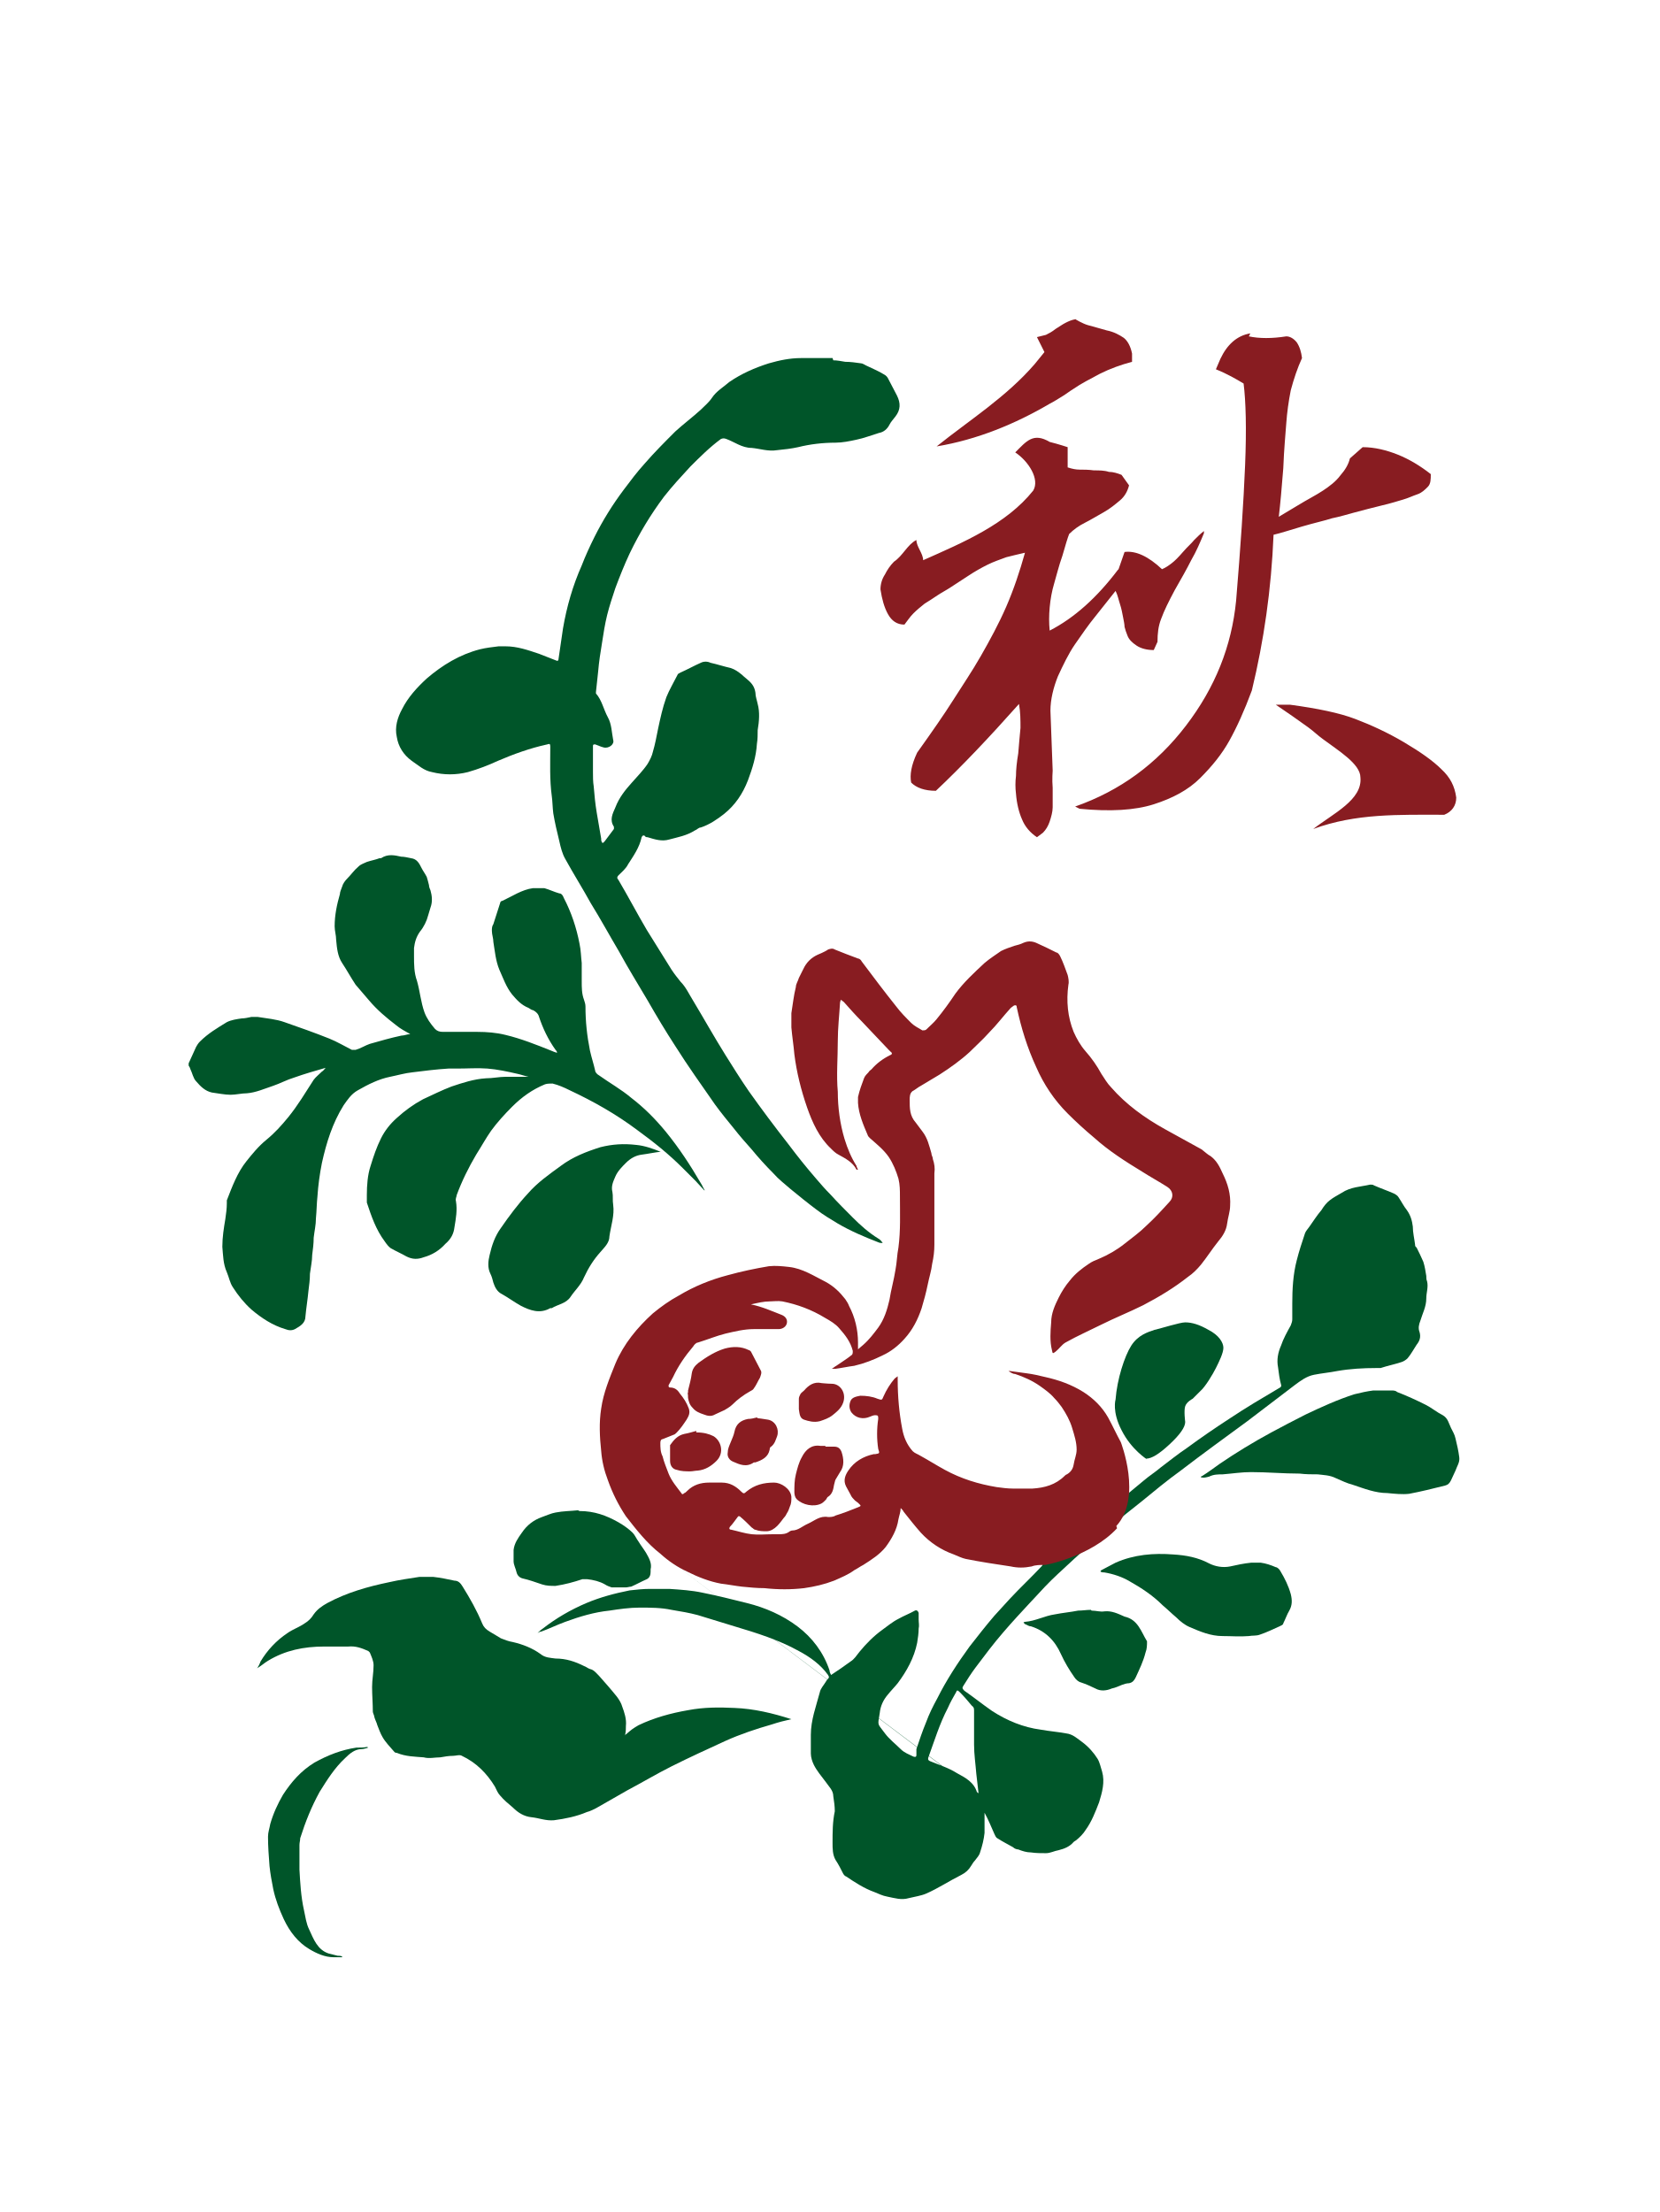
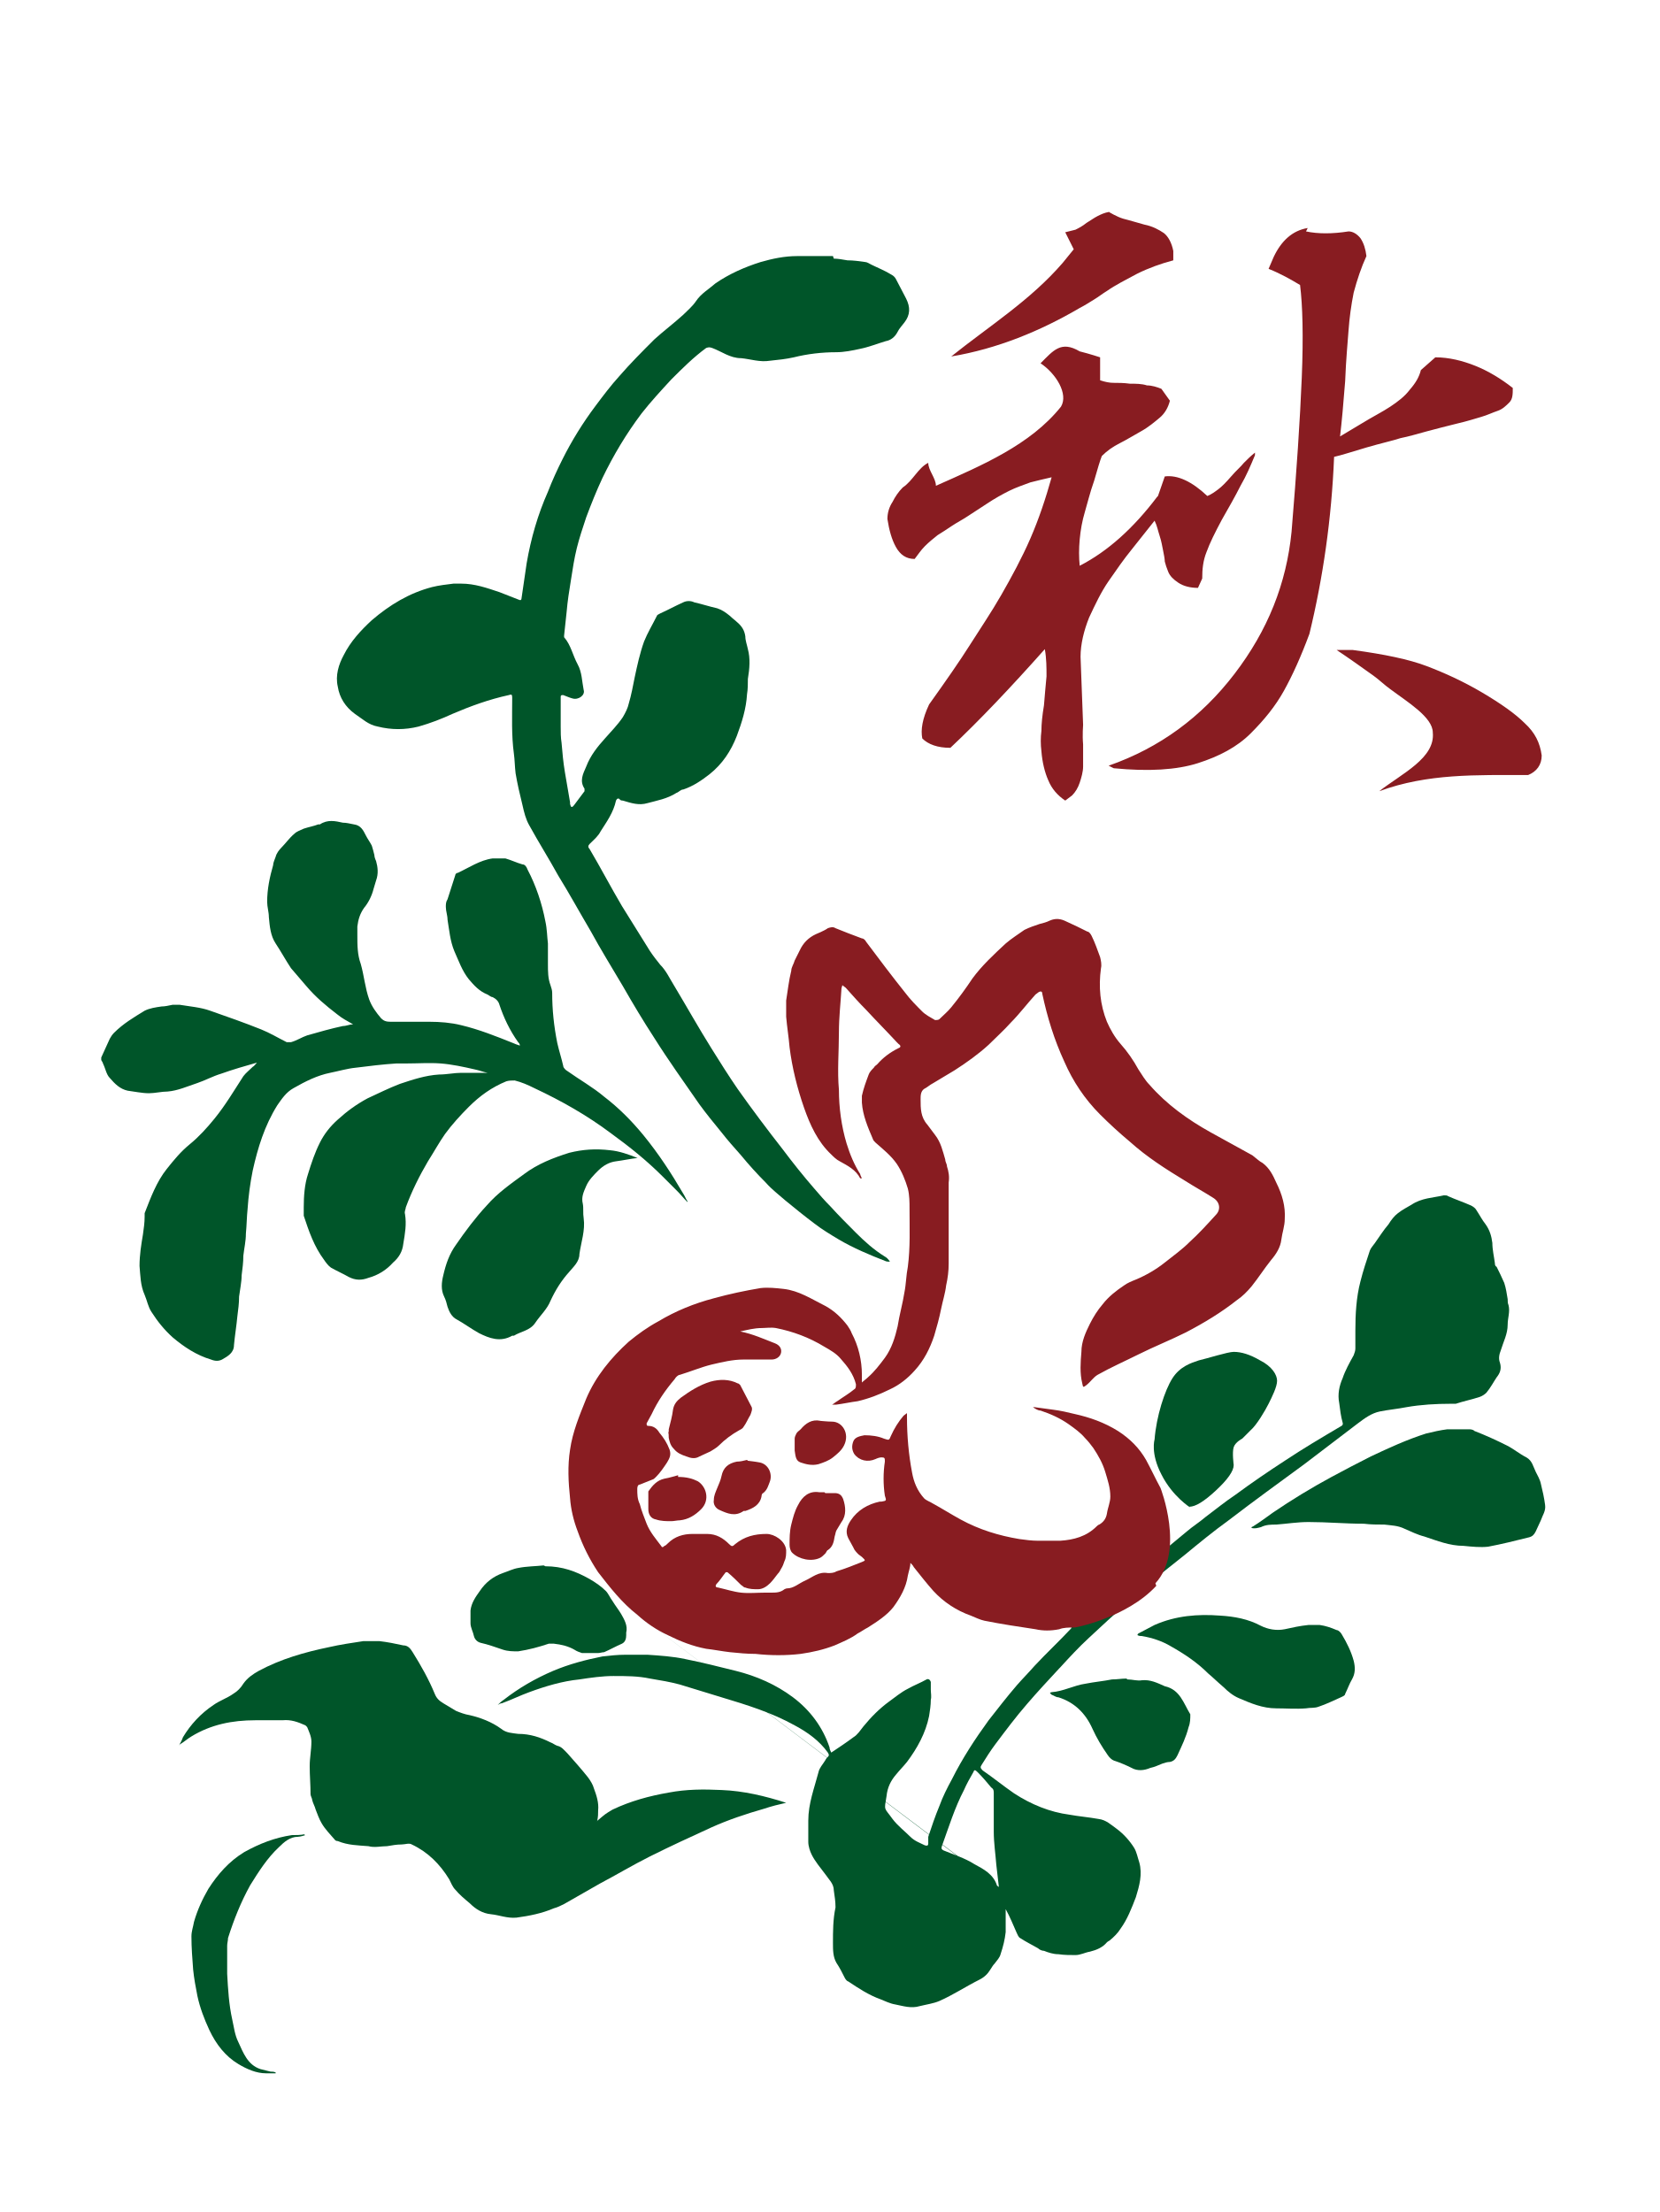
<svg xmlns="http://www.w3.org/2000/svg" width="900" height="1200" viewBox="0 0 900 1200">
-   <svg viewBox="0 0 19 26" preserveAspectRatio="xMidYMid meet" x="54.00" y="72.00" width="792.00" height="1056.00">
+   <svg viewBox="0 0 19 26" preserveAspectRatio="xMidYMid meet" width="900" height="1200">
    <defs>
      <style>
      .cls-1 {
        fill: #005529;
      }

      .cls-2 {
        fill: #881c21;
      }
    </style>
    </defs>
    <path class="cls-1" d="M9.55,3.04c.05,0,.1,.01,.16,.02,.07,0,.14,.01,.21,.02,.02,0,.05,.02,.07,.03,.08,.04,.16,.07,.24,.12,.02,.01,.04,.03,.05,.05,.04,.08,.08,.15,.12,.23,.05,.1,.05,.19-.02,.28-.03,.04-.06,.07-.08,.11-.03,.06-.08,.1-.14,.11-.1,.03-.2,.07-.3,.09-.09,.02-.19,.04-.28,.04-.17,0-.34,.02-.5,.06-.09,.02-.18,.03-.28,.04-.12,.02-.23-.02-.34-.03-.13,0-.23-.08-.34-.12-.03-.01-.04-.01-.07,0-.15,.11-.28,.24-.41,.37-.12,.13-.24,.26-.35,.4-.18,.24-.33,.49-.46,.76-.07,.15-.13,.3-.19,.46-.04,.12-.08,.24-.11,.36-.03,.12-.05,.25-.07,.38-.02,.12-.04,.25-.05,.37-.01,.09-.02,.19-.03,.28,0,0,0,.02,0,.02,.08,.09,.1,.21,.16,.32,.05,.09,.05,.2,.07,.3,.02,.06-.06,.12-.13,.1-.04-.01-.08-.03-.11-.04-.02,0-.03,0-.03,.02,0,.12,0,.23,0,.35,0,.06,0,.13,.01,.19,.01,.12,.02,.23,.04,.35,.02,.12,.04,.23,.06,.35,0,0,0,.01,0,.02,.01,.04,.02,.05,.05,.01,.04-.05,.08-.11,.12-.16,0,0,0-.02,0-.03-.06-.09-.02-.17,.02-.26,.05-.13,.13-.23,.22-.33,.07-.08,.15-.16,.21-.25,.03-.05,.06-.11,.07-.16,.03-.1,.05-.21,.07-.31,.03-.14,.06-.28,.11-.42,.04-.1,.1-.2,.15-.3,0-.01,.02-.02,.04-.03,.09-.04,.18-.09,.27-.13,.04-.02,.09-.02,.13,0,.09,.02,.18,.05,.27,.07,.06,.02,.1,.05,.15,.09,.03,.03,.06,.05,.08,.07,.06,.05,.09,.1,.1,.17,0,.05,.02,.1,.03,.15,.03,.11,.02,.23,0,.35,0,.06,0,.12-.01,.18-.01,.17-.06,.33-.12,.49-.07,.18-.17,.33-.32,.45-.09,.07-.19,.14-.31,.18-.03,0-.05,.03-.08,.04-.11,.07-.23,.09-.34,.12-.1,.03-.19,0-.29-.03-.01,0-.03,0-.04-.02-.02-.01-.03,0-.04,.02-.03,.14-.11,.25-.18,.36-.03,.06-.08,.1-.13,.15-.02,.02-.02,.04,0,.06,.13,.22,.25,.45,.38,.67,.11,.18,.22,.35,.33,.53,.04,.06,.08,.11,.12,.16,.07,.07,.11,.16,.16,.24,.15,.25,.29,.5,.44,.74,.1,.16,.2,.32,.31,.48,.17,.24,.35,.48,.53,.71,.12,.16,.24,.31,.37,.46,.06,.07,.12,.14,.19,.21,.1,.11,.2,.21,.3,.31,.1,.1,.21,.2,.34,.28,.02,.01,.04,.03,.06,.06-.02,0-.04,0-.06-.01-.18-.07-.37-.15-.54-.25-.1-.06-.2-.12-.29-.19-.12-.09-.23-.18-.34-.27-.08-.07-.16-.13-.23-.21-.1-.1-.2-.21-.29-.32-.08-.09-.16-.18-.23-.27-.09-.11-.18-.22-.26-.33-.18-.26-.36-.51-.53-.78-.13-.2-.25-.4-.37-.61-.13-.22-.26-.43-.38-.65-.13-.22-.25-.44-.38-.65-.11-.2-.23-.39-.34-.59-.04-.07-.06-.15-.08-.24-.03-.12-.06-.25-.08-.37-.01-.08-.01-.16-.02-.23-.03-.22-.02-.44-.02-.66,0-.04-.01-.04-.04-.03-.23,.05-.45,.13-.66,.22-.13,.06-.26,.11-.4,.15-.16,.04-.32,.04-.48,0-.11-.02-.18-.09-.27-.15-.11-.08-.18-.19-.2-.32-.03-.13,.01-.26,.07-.37,.08-.16,.2-.29,.33-.41,.21-.18,.44-.32,.71-.39,.08-.02,.17-.03,.25-.04,.03,0,.06,0,.09,0,.16,0,.3,.05,.45,.1,.08,.03,.15,.06,.23,.09,.02,.01,.03,0,.03-.02,.02-.14,.04-.27,.06-.41,.05-.29,.13-.57,.25-.84,.05-.13,.11-.26,.17-.38,.11-.22,.24-.43,.39-.63,.09-.12,.18-.24,.28-.35,.13-.15,.27-.29,.41-.43,.11-.1,.23-.19,.34-.29,.05-.05,.11-.1,.15-.16,.06-.09,.15-.14,.23-.21,.16-.11,.34-.19,.53-.25,.14-.04,.28-.07,.43-.07,.01,0,.03,0,.04,0h.38Z" />
    <path class="cls-1" d="M.94,12.43c.03-.07,.07-.15,.1-.22,.01-.02,.03-.05,.05-.07,.11-.11,.23-.18,.36-.26,.06-.03,.13-.04,.2-.05,.04,0,.08-.01,.13-.02,.03,0,.05,0,.08,0,.12,.02,.25,.03,.36,.07,.2,.07,.4,.14,.6,.22,.1,.04,.2,.1,.3,.15,.01,0,.03,0,.05,0,.07-.02,.13-.06,.19-.08,.14-.04,.28-.08,.42-.11,.04,0,.08-.02,.12-.02-.07-.04-.13-.07-.19-.12-.13-.1-.25-.2-.36-.33-.06-.07-.12-.14-.18-.21-.06-.09-.12-.2-.18-.29-.06-.09-.07-.2-.08-.31,0-.06-.02-.12-.02-.18,0-.15,.03-.29,.07-.43,0-.03,.02-.07,.03-.1,.01-.04,.04-.08,.07-.11,.05-.05,.09-.11,.15-.16,.03-.03,.07-.04,.11-.06,.06-.02,.12-.03,.17-.05,0,0,.02,0,.02,0,.09-.06,.18-.04,.27-.02,.04,0,.08,.01,.13,.02,.08,.01,.11,.07,.14,.13,.02,.04,.05,.08,.07,.12,.01,.03,.02,.07,.03,.11,0,.02,.01,.05,.02,.07,.02,.07,.03,.15,0,.23-.01,.03-.02,.07-.03,.1-.02,.08-.06,.16-.11,.22-.05,.07-.07,.14-.08,.22,0,.03,0,.06,0,.1,0,.12,0,.23,.04,.34,.04,.14,.05,.28,.1,.42,.03,.08,.08,.15,.14,.22,.03,.03,.06,.04,.11,.04,.15,0,.31,0,.46,0,.12,0,.25,.01,.37,.04,.21,.05,.41,.13,.61,.21,.02,.01,.05,.02,.08,.03,0-.02-.01-.03-.02-.04-.1-.14-.17-.29-.22-.44-.01-.04-.04-.07-.08-.09-.02,0-.04-.02-.06-.03-.1-.04-.16-.11-.22-.18-.08-.1-.12-.22-.17-.33-.05-.12-.06-.25-.08-.37,0-.05-.02-.1-.02-.15,0-.03,0-.06,.02-.09,.03-.09,.06-.19,.09-.28,0-.01,.01-.03,.03-.03,.13-.06,.26-.15,.41-.17,.05,0,.1,0,.15,0,.07,.02,.13,.05,.2,.07,.03,0,.05,.03,.06,.06,.1,.19,.17,.4,.21,.61,.02,.09,.02,.18,.03,.26,0,.03,0,.06,0,.1,0,.05,0,.1,0,.14,0,.09,0,.17,.03,.25,.01,.03,.02,.06,.02,.09,0,.2,.02,.39,.06,.59,.02,.09,.05,.18,.07,.27,0,.02,.03,.05,.05,.06,.14,.1,.3,.19,.43,.3,.17,.13,.32,.28,.46,.45,.18,.22,.33,.45,.47,.69,.02,.03,.03,.06,.05,.09,0,0,0,0,0,.01,0,0,0,0,0,0-.04-.04-.08-.09-.12-.13-.05-.05-.09-.09-.14-.14,0,0-.02-.02-.03-.03-.19-.19-.39-.35-.61-.51-.28-.21-.58-.38-.9-.53-.08-.04-.15-.07-.23-.09-.03,0-.07,0-.1,.01-.17,.07-.31,.17-.44,.3-.1,.1-.2,.21-.28,.32-.07,.1-.13,.21-.2,.32-.1,.17-.19,.35-.26,.54,0,.02-.02,.05-.01,.08,.02,.12,0,.23-.02,.35-.01,.09-.05,.16-.12,.22-.08,.09-.18,.15-.29,.18-.08,.03-.15,.03-.23-.01-.07-.04-.14-.07-.21-.11-.03-.02-.06-.06-.08-.09-.12-.16-.18-.34-.24-.52,0-.02,0-.05,0-.08,0,0,0-.01,0-.02,0-.13,.01-.27,.05-.39,.04-.13,.08-.25,.14-.37,.05-.1,.12-.19,.21-.27,.11-.1,.22-.18,.35-.25,.13-.06,.25-.12,.38-.17,.15-.05,.3-.1,.46-.11,.09,0,.18-.02,.26-.02,.1,0,.21,0,.31,0-.05-.01-.1-.03-.15-.04-.13-.03-.27-.06-.4-.07-.13-.01-.27,0-.4,0-.04,0-.08,0-.12,0-.16,.01-.32,.03-.48,.05-.1,.01-.2,.04-.3,.06-.15,.03-.29,.1-.43,.18-.09,.05-.14,.13-.19,.2-.15,.24-.23,.5-.29,.77-.03,.15-.05,.3-.06,.45-.01,.09-.01,.19-.02,.29,0,.09-.02,.17-.03,.26,0,.08-.01,.15-.02,.23,0,.08-.02,.17-.03,.25,0,.08-.01,.15-.02,.23-.01,.11-.03,.23-.04,.34,0,.09-.07,.13-.14,.17-.04,.02-.08,.02-.13,0-.17-.05-.32-.15-.45-.26-.1-.09-.18-.19-.25-.3-.04-.06-.05-.13-.08-.2-.05-.11-.05-.23-.06-.34,0-.13,.02-.25,.04-.37,.01-.07,.02-.14,.02-.21,0-.02,0-.03,0-.04,.07-.18,.14-.37,.26-.52,.08-.1,.16-.2,.27-.29,.11-.09,.2-.19,.29-.3,.13-.16,.23-.33,.34-.5,.03-.04,.07-.07,.11-.11,.02-.01,.03-.03,.05-.05-.14,.04-.28,.08-.42,.13-.1,.03-.19,.08-.28,.11-.12,.04-.23,.09-.35,.1-.07,0-.15,.02-.22,.02-.08,0-.17-.02-.25-.03-.09-.02-.15-.08-.21-.15-.04-.04-.05-.11-.08-.17,0-.01-.01-.02-.02-.04v-.03Z" />
    <path class="cls-1" d="M13.7,18c.07-.06,.15-.11,.22-.17,.12-.09,.23-.18,.35-.26,.19-.14,.38-.27,.58-.4,.21-.14,.43-.27,.65-.4,.02-.01,.04-.02,.03-.05-.02-.07-.03-.15-.04-.23-.02-.1,0-.2,.04-.29,.03-.09,.08-.18,.13-.27,.01-.03,.02-.05,.02-.08,0-.07,0-.14,0-.21,0-.19,.01-.39,.06-.58,.03-.12,.07-.24,.11-.36,.01-.03,.04-.06,.06-.09,.05-.07,.1-.15,.16-.22,.03-.05,.07-.1,.11-.13,.05-.04,.11-.07,.16-.1,.12-.08,.25-.08,.38-.11,.02,0,.04,0,.05,.01,.09,.04,.18,.07,.27,.11,.02,.01,.05,.03,.06,.05,.04,.06,.07,.12,.11,.17,.05,.07,.07,.14,.08,.22,0,.08,.02,.16,.03,.24,0,.01,0,.03,.02,.04,.03,.06,.06,.12,.09,.19,.02,.06,.03,.13,.04,.19,0,.02,0,.05,.01,.07,.02,.08-.01,.15-.01,.23,0,.11-.05,.2-.08,.3-.02,.05-.03,.1-.01,.15,.02,.07,0,.12-.04,.17-.04,.06-.07,.12-.12,.18-.02,.02-.05,.04-.08,.05-.09,.03-.19,.05-.28,.08-.02,0-.04,0-.06,0-.17,0-.35,.01-.52,.04-.1,.02-.21,.03-.31,.05-.1,.02-.18,.08-.26,.14-.21,.16-.42,.32-.63,.48-.3,.22-.59,.43-.89,.66-.18,.13-.35,.27-.52,.41-.14,.11-.29,.23-.43,.35-.09,.07-.17,.15-.25,.22-.15,.13-.29,.26-.44,.4-.12,.11-.23,.23-.34,.35,0,0,0,0-.01,.01-.13,.14-.26,.28-.38,.42-.13,.15-.25,.31-.37,.47-.06,.08-.11,.16-.16,.24-.02,.03-.02,.04,.01,.07,.13,.09,.24,.18,.37,.27,.2,.13,.42,.22,.65,.25,.11,.02,.23,.03,.34,.05,.09,.01,.15,.07,.22,.12,.08,.06,.15,.14,.2,.22,.03,.05,.04,.11,.06,.17,.04,.14,0,.28-.04,.41-.05,.13-.1,.26-.18,.37-.03,.05-.08,.1-.13,.14,0,0-.02,.01-.03,.02-.05,.06-.12,.09-.2,.11-.06,.01-.11,.04-.17,.04-.07,0-.13,0-.2-.01-.06,0-.12-.02-.17-.04-.02,0-.05-.01-.07-.03-.07-.04-.15-.08-.21-.12-.02-.01-.03-.04-.04-.06-.04-.09-.08-.19-.13-.28,0,.02,0,.05,0,.07,0,.07,0,.14,0,.2-.01,.09-.03,.17-.06,.26-.01,.04-.04,.07-.07,.11-.02,.02-.03,.04-.05,.07-.03,.05-.07,.09-.13,.12-.16,.08-.31,.18-.47,.25-.07,.03-.15,.04-.23,.06-.1,.03-.19,0-.29-.02-.06-.01-.12-.04-.17-.06-.14-.05-.26-.13-.38-.21-.01,0-.03-.02-.04-.04-.03-.06-.06-.12-.1-.18-.04-.07-.04-.15-.04-.23,0-.14,0-.28,.03-.42,0-.07-.01-.13-.02-.2,0-.08-.06-.13-.1-.19-.06-.08-.12-.15-.16-.23-.02-.04-.04-.1-.04-.15,0-.08,0-.17,0-.25,0-.2,.07-.38,.12-.57,.01-.05,.05-.09,.08-.14,.01-.02,.02-.03,.03-.04,.02-.02,.01-.03,0-.05-.1-.14-.24-.24-.39-.32-.27-.15-.56-.24-.86-.33-.16-.05-.33-.1-.49-.15-.11-.03-.23-.05-.35-.07-.14-.03-.28-.03-.43-.03-.13,0-.27,.02-.4,.04-.2,.02-.4,.08-.59,.15-.11,.04-.21,.09-.32,.13-.02,0-.03,.01-.05,.02,0,0,0,0,0,0,.02-.02,.04-.04,.07-.06,.18-.14,.37-.25,.58-.34,.19-.08,.38-.13,.58-.17,.09-.01,.18-.02,.27-.02,.09,0,.17,0,.26,0,.15,.01,.3,.02,.44,.05,.2,.04,.4,.09,.6,.14,.24,.06,.47,.16,.67,.31,.2,.15,.35,.35,.43,.59,0,.02,.01,.04,.02,.06,.09-.06,.18-.12,.26-.18,.05-.03,.08-.08,.12-.13,.09-.11,.19-.21,.3-.29,.07-.05,.14-.11,.22-.15,.07-.04,.15-.07,.22-.11,.02-.01,.04,0,.05,.03,0,.03,0,.06,0,.09,0,.04,.01,.08,0,.12,0,.06-.01,.13-.02,.19-.04,.2-.14,.38-.26,.54-.04,.05-.09,.1-.13,.15-.06,.07-.1,.15-.11,.25-.03,.18-.03,.13,.07,.27,.06,.08,.14,.14,.21,.21,.05,.05,.11,.07,.17,.1,.03,.01,.04,0,.04-.02,0-.03,0-.05,0-.08,.04-.12,.08-.24,.13-.36,.04-.11,.09-.21,.15-.32,.12-.24,.27-.47,.43-.69,.11-.14,.21-.27,.33-.41,.07-.08,.14-.15,.21-.23,.14-.15,.29-.29,.43-.44,0,0,0-.01,.02-.03m-5.13-.14,4.26,3.21c-.01-.09-.02-.17-.03-.26-.01-.13-.03-.26-.03-.39,0-.15,0-.3,0-.45,0-.03,0-.05-.03-.07-.05-.06-.1-.12-.16-.18-.03-.03-.04-.03-.05,0-.04,.07-.08,.14-.11,.21-.11,.21-.18,.44-.26,.66-.01,.03,0,.04,.02,.05,.12,.05,.25,.09,.36,.16,.11,.06,.23,.12,.27,.26Z" />
    <path class="cls-1" d="M6.76,21.41c.05-.04,.09-.08,.14-.11,.02-.01,.03-.02,.05-.03,.21-.1,.43-.16,.66-.2,.21-.04,.41-.04,.62-.03,.26,.01,.51,.07,.76,.15,0,0,0,0,0,0-.09,.02-.17,.04-.26,.07-.21,.06-.42,.13-.62,.22-.24,.11-.48,.22-.72,.34-.2,.1-.4,.22-.59,.32-.14,.08-.28,.16-.42,.24-.04,.02-.08,.04-.12,.05-.14,.06-.29,.09-.44,.11-.11,.01-.2-.03-.3-.04-.1-.01-.18-.06-.25-.13-.06-.05-.12-.1-.17-.16-.03-.03-.05-.08-.07-.12-.11-.18-.25-.32-.44-.41-.03-.02-.08,0-.12,0-.06,0-.11,.01-.17,.02-.07,0-.15,.02-.22,0-.12-.01-.24-.01-.36-.06,0,0-.02,0-.03-.01-.06-.07-.12-.13-.16-.2-.03-.05-.05-.11-.07-.16-.01-.04-.03-.07-.04-.11,0-.02-.02-.05-.02-.07,0-.11-.01-.22-.01-.33,0-.1,.02-.19,.02-.29,0-.06-.03-.12-.05-.17,0,0-.01-.01-.02-.02-.09-.04-.17-.07-.27-.06-.11,0-.22,0-.32,0-.27,0-.52,.05-.75,.19-.05,.03-.08,.06-.13,.09,0,0-.02,.01-.02,.02,0,0,0,0,0,0,.02-.03,.04-.07,.05-.1,.09-.15,.21-.28,.36-.38,.07-.05,.16-.08,.23-.13,.05-.03,.09-.07,.12-.12,.05-.07,.11-.11,.18-.15,.26-.14,.54-.22,.83-.28,.13-.03,.27-.05,.4-.07,.06,0,.13,0,.19,0,.09,.01,.19,.03,.28,.05,.05,0,.08,.03,.11,.08,.1,.16,.19,.32,.26,.49,.02,.05,.05,.08,.1,.11,.05,.03,.1,.06,.15,.09,.05,.02,.1,.04,.16,.05,.13,.03,.26,.08,.37,.16,.06,.05,.13,.05,.2,.06,.14,0,.26,.04,.38,.1,.03,.01,.05,.03,.08,.04,.05,.01,.08,.05,.12,.09,.08,.09,.16,.18,.24,.28,.03,.04,.06,.09,.07,.13,.03,.08,.06,.17,.05,.26,0,.04,0,.07-.01,.12Z" />
    <path class="cls-1" d="M14.48,17.94c.08-.05,.16-.11,.23-.16,.22-.15,.45-.29,.69-.42,.15-.08,.3-.16,.46-.24,.21-.1,.43-.2,.65-.27,.08-.02,.17-.04,.25-.05,.08,0,.17,0,.25,0,.02,0,.05,0,.07,.02,.13,.05,.26,.11,.38,.17,.08,.04,.15,.1,.23,.14,.07,.04,.08,.11,.11,.17,.02,.04,.05,.09,.06,.14,.02,.08,.04,.17,.05,.25,.01,.07-.03,.12-.05,.18-.02,.04-.04,.09-.06,.13-.02,.04-.04,.06-.08,.07-.16,.04-.32,.08-.48,.11-.09,.01-.19,0-.29-.01-.16,0-.31-.06-.46-.11-.08-.02-.16-.06-.23-.09-.08-.04-.16-.04-.24-.05-.08,0-.16,0-.24-.01-.22,0-.43-.02-.65-.02-.13,0-.25,.02-.38,.03-.06,0-.12,0-.18,.03-.04,.01-.07,.02-.11,.01,0,0,0,0,0-.01Z" />
    <path class="cls-1" d="M7.25,13.61c-.09,.01-.18,.03-.26,.04-.08,.01-.15,.05-.21,.11-.05,.05-.11,.11-.14,.18-.03,.07-.06,.13-.04,.21,.01,.05,0,.11,.01,.17,.02,.14-.03,.28-.05,.42,0,.09-.07,.15-.12,.21-.09,.1-.16,.21-.22,.34-.04,.1-.12,.17-.18,.26-.06,.09-.17,.1-.25,.15,0,0-.01,0-.02,0-.14,.08-.27,.03-.39-.03-.09-.05-.17-.11-.26-.16-.06-.03-.09-.09-.11-.15-.01-.04-.02-.08-.04-.12-.04-.08-.03-.17-.01-.25,.03-.13,.07-.25,.15-.36,.11-.16,.23-.32,.36-.46,.13-.15,.29-.26,.44-.37,.16-.12,.34-.19,.53-.25,.16-.04,.31-.05,.48-.03,.11,.01,.22,.05,.32,.09Z" />
    <path class="cls-1" d="M13.13,19.2c.06-.03,.13-.07,.19-.1,.25-.11,.51-.13,.77-.11,.17,.01,.33,.04,.48,.12,.08,.04,.18,.06,.28,.04,.09-.02,.18-.04,.28-.05,.04,0,.09,0,.13,0,.07,.01,.13,.03,.2,.06,.02,0,.05,.03,.06,.05,.06,.1,.11,.2,.14,.31,.02,.08,.02,.15-.02,.22-.03,.05-.05,.11-.08,.17,0,.02-.03,.03-.05,.04-.09,.04-.17,.08-.26,.11-.05,.02-.1,.01-.15,.02-.12,.01-.23,0-.35,0-.16,0-.3-.06-.44-.12-.07-.03-.13-.08-.18-.13-.06-.05-.12-.11-.18-.16-.13-.13-.28-.23-.44-.32-.1-.06-.22-.1-.34-.12-.02,0-.03,0-.05-.01,0,0,0,0,0-.01Z" />
    <path class="cls-1" d="M6.16,18.41c.2,0,.36,.06,.52,.15,.07,.04,.14,.09,.19,.14,.03,.03,.05,.08,.08,.12,.03,.05,.07,.1,.1,.15,.04,.07,.08,.14,.06,.22,0,.01,0,.02,0,.03,0,.04-.01,.08-.05,.1-.07,.03-.14,.07-.21,.1-.02,0-.05,.01-.07,.01-.05,0-.1,0-.14,0-.02,0-.03,0-.05,0-.03-.01-.06-.02-.09-.04-.07-.04-.15-.06-.24-.07-.02,0-.04,0-.06,0-.12,.04-.23,.07-.36,.09-.06,0-.12,0-.18-.02-.09-.03-.17-.06-.26-.08-.04-.01-.07-.04-.08-.08-.01-.05-.04-.1-.04-.15,0-.05,0-.1,0-.15,.01-.09,.06-.16,.11-.23q.1-.15,.27-.21c.06-.02,.12-.05,.18-.06,.1-.02,.21-.02,.3-.03Z" />
    <path class="cls-1" d="M13,19.74c.06,0,.12,.02,.17,.01,.1-.01,.18,.03,.27,.07,0,0,0,0,0,0,.18,.04,.22,.2,.3,.33,0,.05,0,.1-.02,.15-.03,.12-.08,.22-.13,.33-.02,.04-.04,.07-.09,.08-.03,0-.06,.01-.09,.02-.05,.02-.09,.04-.14,.05-.07,.03-.15,.04-.22,0-.06-.03-.13-.06-.19-.08-.04-.01-.07-.04-.09-.07-.07-.1-.13-.2-.18-.31-.08-.18-.21-.31-.4-.37-.03,0-.05-.02-.08-.03,0,0-.01-.01-.02-.02,0,0,.01-.01,.02-.01,.14-.01,.26-.08,.4-.1,.1-.02,.21-.03,.31-.05,.06,0,.11-.01,.17-.01Z" />
    <path class="cls-1" d="M3.34,21.57s-.06,.02-.09,.02c-.09,0-.16,.06-.22,.12-.14,.13-.24,.29-.34,.45-.11,.2-.19,.4-.26,.62,0,.03-.01,.06-.01,.09,0,.11,0,.22,0,.33,.01,.18,.02,.36,.06,.54,.02,.09,.03,.18,.07,.26,.06,.13,.11,.27,.26,.32,.04,.01,.08,.02,.12,.03,.02,0,.04,0,.06,.01,0,0,0,0,0,.01-.02,0-.05,0-.07,0-.01,0-.02,0-.04,0-.12,0-.23-.05-.33-.11-.15-.09-.26-.23-.34-.4-.06-.13-.11-.26-.14-.4-.02-.1-.04-.21-.05-.31-.01-.13-.02-.26-.02-.39,0-.06,.02-.11,.03-.17,.04-.14,.1-.27,.17-.39,.11-.17,.24-.32,.42-.43,.18-.1,.36-.17,.56-.2,.05,0,.1,0,.15-.01,0,0,0,0,0,.01Z" />
    <path class="cls-2" d="M7.61,16.84s0-.03,0-.04c.02-.08,.04-.15,.05-.23,.01-.06,.04-.1,.09-.14,.11-.08,.22-.15,.35-.19,.11-.03,.22-.03,.32,.02,.01,0,.02,.01,.03,.02,.04,.08,.09,.17,.13,.25,.02,.03,0,.07-.01,.1-.03,.05-.05,.1-.08,.14-.01,.02-.03,.03-.05,.04-.09,.05-.17,.11-.24,.18-.03,.03-.07,.05-.1,.07-.04,.02-.09,.04-.13,.06-.05,.03-.1,.02-.15,0-.06-.02-.11-.04-.15-.09-.04-.04-.05-.08-.06-.13,0-.03,0-.05-.01-.08Z" />
    <path class="cls-2" d="M9.45,17.55s.07,0,.11,0c.05,0,.08,.02,.1,.07,.03,.09,.04,.19-.02,.27-.02,.03-.04,.07-.06,.1-.01,.02-.01,.04-.02,.07-.01,.06-.02,.12-.08,.16-.01,0-.02,.03-.03,.04-.02,.02-.04,.04-.06,.05-.1,.05-.25,.02-.33-.06-.02-.02-.03-.06-.03-.09,0-.08,0-.16,.02-.24,.02-.08,.04-.16,.08-.23,.05-.1,.13-.17,.25-.15,.02,0,.04,0,.06,0Z" />
    <path class="cls-2" d="M8.54,17.17s.09,.01,.14,.02c.1,.02,.15,.13,.12,.22-.02,.05-.03,.1-.08,.14-.01,0-.02,.02-.02,.04-.02,.1-.1,.14-.19,.17,0,0-.01,0-.02,0-.1,.07-.19,.03-.28-.01-.05-.02-.08-.07-.07-.12,0-.05,.02-.09,.04-.14,.02-.05,.04-.09,.05-.14,.02-.1,.08-.15,.18-.17,.04,0,.08-.01,.12-.02Z" />
    <path class="cls-2" d="M7.72,17.36c.1,0,.17,.02,.23,.05,.1,.06,.15,.22,.04,.33-.07,.07-.15,.12-.25,.13-.03,0-.07,.01-.1,.01-.06,0-.12,0-.18-.02-.06-.01-.09-.06-.09-.12,0-.06,0-.12,0-.18,0,0,0-.02,0-.03,.05-.07,.1-.13,.19-.15,.06-.01,.12-.03,.16-.04Z" />
    <path class="cls-2" d="M9.38,16.7s.1,.01,.15,.01c.12,0,.21,.14,.14,.28-.03,.06-.08,.1-.13,.14-.05,.04-.11,.06-.17,.08-.08,.02-.15,0-.21-.02-.06-.02-.06-.08-.07-.14,0-.05,0-.09,0-.14,0-.02,.01-.04,.02-.06,.01-.02,.03-.03,.05-.05,.06-.07,.13-.12,.23-.1Z" />
    <path class="cls-2" d="M13.34,18.64c-.35,.38-.98,.5-.97,.49-.06,0-.12,0-.17,.02-.1,.02-.19,.02-.28,0-.2-.03-.4-.06-.6-.1-.05-.01-.11-.04-.16-.06-.17-.06-.32-.16-.44-.29-.08-.09-.15-.18-.23-.28-.01-.02-.02-.03-.04-.05,0,.05-.02,.1-.03,.15-.02,.14-.09,.26-.17,.37-.08,.1-.19,.17-.3,.24-.04,.02-.08,.05-.12,.07-.08,.06-.18,.1-.27,.14-.13,.05-.26,.08-.4,.1-.17,.02-.35,.02-.53,0-.1,0-.2-.01-.3-.02-.09-.01-.19-.03-.28-.04-.16-.03-.31-.09-.45-.16-.13-.06-.25-.14-.36-.24-.18-.14-.32-.32-.46-.5-.1-.15-.18-.31-.24-.48-.05-.13-.08-.26-.09-.39-.02-.19-.03-.38,0-.57,.03-.21,.11-.4,.19-.6,.11-.26,.29-.48,.5-.67,.11-.09,.22-.17,.35-.24,.2-.12,.42-.21,.65-.27,.18-.05,.37-.09,.55-.12,.09-.01,.18,0,.27,.01,.18,.02,.33,.12,.49,.2,.11,.06,.19,.14,.26,.23,.02,.03,.04,.06,.05,.09,.08,.15,.12,.32,.12,.49,0,.03,0,.06,0,.09,.02-.02,.05-.04,.07-.06,.08-.07,.14-.15,.2-.23,.08-.11,.12-.24,.15-.37,.02-.13,.06-.27,.08-.4,.02-.1,.02-.2,.04-.3,.03-.23,.02-.45,.02-.68,0-.08,0-.16-.02-.24-.03-.1-.07-.2-.13-.29-.07-.1-.16-.17-.25-.25-.01-.01-.03-.03-.03-.04-.06-.14-.12-.28-.13-.43,0-.02,0-.05,0-.08,.02-.09,.05-.17,.08-.25,.01-.03,.04-.06,.06-.08,.01-.02,.03-.03,.04-.04,.07-.08,.15-.14,.25-.19,.03-.01,.03-.03,0-.05,0,0-.01-.01-.02-.02-.12-.13-.24-.25-.36-.38-.08-.08-.16-.17-.24-.26-.01-.01-.03-.02-.04-.03,0,.01-.01,.03-.01,.04-.01,.17-.03,.34-.03,.51,0,.23-.02,.46,0,.68,0,.21,.03,.43,.09,.63,.04,.13,.09,.25,.16,.36,0,.01,.01,.03,.02,.05-.01,0-.02,0-.02,0-.05-.1-.15-.15-.24-.2-.04-.02-.07-.05-.1-.08-.16-.15-.25-.35-.32-.55-.08-.23-.14-.47-.17-.71-.01-.12-.03-.24-.04-.36,0-.06,0-.13,0-.19,.02-.12,.03-.23,.06-.35,0-.04,.03-.08,.04-.12,.02-.04,.04-.08,.06-.12q.06-.13,.19-.19s.1-.04,.14-.07c.03-.01,.06-.02,.09,0,.1,.04,.2,.08,.31,.12,.02,0,.04,.02,.05,.04,.15,.2,.3,.4,.46,.6,.06,.08,.13,.15,.2,.22,.04,.04,.1,.07,.15,.1,.01,0,.04,0,.05-.01,.05-.05,.1-.09,.14-.14,.09-.11,.17-.22,.25-.34,.11-.15,.25-.28,.39-.41,.07-.06,.15-.11,.22-.16,.06-.03,.12-.05,.18-.07,.04-.01,.08-.02,.12-.04,.07-.03,.13-.02,.19,.01,.09,.04,.17,.08,.25,.12,.02,0,.04,.03,.05,.05,.04,.08,.07,.17,.1,.25,.01,.04,.02,.09,.01,.13-.03,.22-.01,.43,.07,.63,.04,.09,.09,.18,.16,.26,.08,.09,.15,.19,.21,.3,.04,.06,.08,.13,.13,.18,.2,.23,.45,.41,.72,.56,.16,.09,.33,.18,.49,.27,.04,.03,.08,.07,.12,.09,.08,.06,.12,.14,.16,.23,.07,.14,.11,.28,.1,.43,0,.08-.03,.16-.04,.24-.01,.09-.06,.17-.12,.24-.08,.1-.15,.21-.23,.31-.05,.06-.11,.12-.17,.16-.19,.15-.39,.27-.6,.38-.18,.09-.38,.17-.56,.26-.16,.08-.32,.15-.48,.24-.05,.03-.08,.08-.13,.12-.04,.03-.04,.03-.05-.02-.03-.12-.02-.25-.01-.37,0-.12,.05-.23,.1-.33,.04-.08,.09-.16,.15-.23,.07-.09,.16-.16,.25-.22,.04-.03,.09-.05,.14-.07,.12-.05,.24-.12,.34-.2,.1-.08,.2-.15,.29-.24,.11-.1,.21-.21,.31-.32,.06-.06,.05-.15-.03-.2-.11-.07-.22-.13-.33-.2-.23-.14-.45-.28-.65-.46-.12-.1-.24-.21-.35-.32-.18-.18-.32-.39-.42-.62-.12-.26-.2-.52-.26-.8,0-.03-.02-.03-.04-.02-.01,.01-.03,.02-.04,.03-.1,.11-.19,.23-.29,.33-.08,.09-.17,.17-.26,.26-.12,.11-.26,.21-.4,.3-.08,.05-.17,.1-.25,.15-.04,.02-.07,.05-.11,.07-.04,.03-.04,.08-.04,.12,0,.11,0,.21,.08,.3,.03,.04,.06,.08,.09,.12,.07,.09,.09,.19,.12,.29,0,.03,.02,.05,.02,.08,.02,.06,.03,.12,.02,.19,0,.09,0,.19,0,.28,0,.22,0,.45,0,.67,0,.09-.01,.17-.03,.26-.01,.09-.04,.18-.06,.28-.02,.1-.05,.21-.08,.31-.05,.15-.12,.29-.23,.41-.08,.09-.18,.17-.29,.22-.12,.06-.25,.11-.38,.14-.08,.01-.17,.03-.25,.04-.01,0-.03,0-.05,0,.02-.01,.04-.03,.06-.04,.07-.05,.14-.09,.2-.14,.02-.01,.02-.03,.02-.06-.03-.12-.1-.21-.18-.3-.05-.06-.12-.1-.19-.14-.18-.11-.37-.18-.57-.22-.06-.01-.12,0-.17,0-.08,0-.16,.02-.25,.04,.15,.03,.28,.09,.41,.14,.05,.02,.08,.06,.07,.11-.01,.05-.06,.08-.11,.08-.11,0-.22,0-.33,0-.13,0-.25,.03-.38,.06-.12,.03-.24,.08-.37,.12-.02,0-.05,.03-.06,.05-.11,.13-.2,.26-.27,.41-.02,.04-.04,.07-.06,.11,0,.02,0,.03,.02,.03,.06,0,.1,.03,.13,.08,.05,.06,.09,.12,.12,.2,.02,.06,0,.1-.03,.15-.04,.06-.08,.12-.13,.17-.01,.01-.03,.03-.04,.03-.05,.02-.1,.04-.15,.06-.02,0-.03,.02-.03,.05,0,.06,0,.12,.03,.18,.02,.08,.05,.15,.08,.23,.04,.1,.11,.18,.17,.26,.01,.02,.02,.02,.04,0,.01,0,.03-.02,.04-.03,.08-.08,.18-.11,.29-.11,.06,0,.11,0,.17,0,.11,0,.19,.05,.26,.12,.03,.03,.04,.03,.07,0,.11-.09,.23-.12,.37-.12,.09,0,.22,.08,.23,.19,0,.05,0,.09-.02,.13-.01,.03-.02,.06-.04,.09-.01,.02-.02,.04-.04,.06-.03,.04-.06,.08-.09,.11-.04,.04-.09,.07-.14,.07-.05,0-.1,0-.15-.02-.02,0-.03-.02-.05-.03-.05-.05-.1-.1-.16-.15,0,0-.02,0-.02,0-.04,.05-.07,.1-.11,.14-.02,.03,0,.04,.02,.04,.09,.02,.18,.05,.27,.06,.09,.01,.19,0,.28,0,.02,0,.05,0,.07,0,.06,0,.11,0,.16-.04,0,0,.02-.01,.03-.01,.08,0,.14-.06,.21-.09,.09-.04,.16-.11,.27-.09,.03,0,.07,0,.1-.02,.1-.03,.2-.07,.3-.11,.05-.02,.04-.02,0-.06-.01-.01-.03-.02-.04-.03-.02-.02-.05-.05-.06-.08-.02-.04-.04-.07-.06-.11-.04-.08-.01-.15,.03-.21,.08-.12,.2-.19,.34-.22,0,0,.01,0,.02,0,.06-.01,.06-.01,.04-.07-.02-.13-.02-.27,0-.4,0-.04,0-.05-.04-.05-.02,0-.05,.01-.07,.02-.09,.04-.19,.02-.25-.06-.03-.05-.03-.1-.01-.15,.02-.05,.08-.06,.13-.07,.08,0,.16,.01,.23,.04,.06,.02,.06,.02,.08-.03,.04-.09,.09-.17,.15-.24,.01-.01,.03-.02,.04-.03,0,.02,0,.03,0,.05,0,.22,.02,.44,.06,.65,.02,.11,.06,.21,.14,.3,.03,.03,.07,.04,.1,.06,.11,.06,.22,.13,.33,.19,.22,.12,.45,.19,.69,.23,.07,.01,.15,.02,.22,.02,.09,0,.17,0,.26,0,.16-.01,.31-.05,.43-.17,0,0,.02-.02,.03-.02,.05-.03,.08-.07,.09-.13,.01-.07,.04-.13,.04-.2,0-.1-.03-.19-.06-.29-.03-.1-.08-.19-.14-.28-.03-.04-.06-.08-.1-.12-.05-.06-.12-.11-.19-.16-.1-.07-.21-.12-.33-.16-.03,0-.06-.02-.09-.04,0,0,.01,0,.02,0,.07,.01,.15,.02,.22,.03,.08,.01,.17,.03,.25,.05,.18,.04,.35,.1,.51,.2,.14,.09,.25,.2,.33,.34,.06,.11,.11,.22,.17,.33,0,0,.29,.74-.06,1.12Z" />
    <path class="cls-1" d="M13.73,17.71c.07,0,.17-.06,.31-.19,.14-.13,.21-.23,.21-.3,0,0-.02-.15,0-.21,.02-.06,.1-.1,.1-.1,0,0,.04-.04,.1-.1,.07-.06,.17-.23,.21-.31,.04-.08,.1-.2,.1-.27s-.06-.17-.2-.24c-.12-.07-.22-.1-.31-.1-.07,0-.32,.08-.41,.1-.09,.03-.22,.07-.31,.21-.09,.14-.19,.45-.21,.72,0,0-.05,.16,.08,.41,.13,.26,.34,.39,.34,.39Z" />
    <path class="cls-2" d="M13.36,5.83l.08-.23c.15-.02,.32,.06,.5,.23,.05-.02,.09-.05,.13-.08,.04-.03,.09-.08,.15-.15s.11-.11,.15-.16c.04-.04,.08-.08,.13-.12v.03c-.05,.12-.1,.24-.17,.36-.06,.12-.14,.26-.22,.4-.08,.15-.14,.27-.18,.38-.04,.1-.05,.2-.05,.31l-.05,.11c-.09,0-.17-.02-.23-.06-.06-.04-.1-.08-.12-.13-.02-.05-.03-.08-.04-.12,0-.03-.01-.08-.02-.13-.01-.05-.02-.11-.04-.17-.02-.06-.03-.12-.06-.18-.09,.11-.18,.23-.27,.34-.09,.11-.18,.24-.27,.37-.09,.13-.16,.28-.23,.43-.06,.15-.1,.31-.1,.46l.03,.8s-.01,.12,0,.23c0,.11,0,.2,0,.26,0,.06-.02,.13-.04,.19-.02,.06-.05,.11-.09,.15l-.08,.06c-.09-.06-.16-.14-.2-.24-.04-.09-.07-.21-.08-.34-.01-.08-.01-.16,0-.24,0-.08,.01-.18,.03-.3,.01-.12,.02-.24,.03-.34,0-.1,0-.21-.02-.32-.4,.45-.77,.84-1.11,1.16-.15,0-.26-.04-.33-.11-.02-.1,0-.23,.08-.4,.2-.28,.36-.51,.48-.7,.12-.19,.25-.38,.37-.59,.12-.21,.24-.43,.34-.66,.1-.23,.18-.47,.25-.72-.09,.02-.17,.04-.25,.06-.08,.03-.17,.06-.25,.1-.08,.04-.17,.09-.26,.15-.09,.06-.17,.11-.23,.15-.06,.04-.12,.07-.18,.11-.06,.04-.12,.08-.17,.11-.05,.04-.1,.08-.15,.13s-.08,.1-.12,.15c-.1,0-.17-.05-.22-.14-.05-.09-.08-.2-.1-.33,0-.07,.02-.14,.06-.2,.03-.06,.07-.12,.12-.17,.12-.08,.18-.23,.3-.29,0,.09,.09,.18,.09,.27,.54-.24,1.11-.48,1.47-.93,.09-.15-.06-.39-.24-.51,.15-.15,.24-.27,.46-.14,.12,.03,.24,.07,.24,.07v.27c.06,.02,.11,.03,.16,.03,.05,0,.12,0,.19,.01,.07,0,.14,0,.2,.02,.06,0,.12,.02,.17,.04l.1,.14c-.02,.08-.06,.15-.12,.2-.06,.05-.13,.11-.22,.16-.09,.05-.17,.1-.25,.14-.08,.04-.15,.09-.21,.15-.02,.05-.05,.15-.09,.29-.05,.14-.08,.27-.11,.37-.03,.1-.05,.21-.06,.32-.01,.11-.01,.21,0,.31,.33-.17,.63-.44,.91-.81Zm-.58-3.34s.1,.06,.17,.08c.07,.02,.15,.04,.25,.07,.1,.02,.17,.06,.23,.1,.05,.04,.09,.11,.11,.21v.11c-.15,.04-.29,.09-.43,.16-.13,.07-.25,.13-.35,.2-.05,.03-.1,.07-.15,.1-.05,.03-.11,.07-.17,.1-.46,.27-.97,.48-1.51,.57,.45-.36,.93-.66,1.31-1.1,.04-.05,.09-.11,.13-.16l-.1-.2s.08-.02,.12-.03c.04-.02,.08-.04,.13-.08,.05-.03,.09-.06,.13-.08,.04-.02,.08-.04,.14-.05Zm2.32,.23c.14,.03,.31,.03,.5,0,.05,0,.1,.03,.14,.08,.04,.06,.06,.13,.07,.21-.06,.13-.11,.28-.15,.43-.03,.15-.05,.3-.06,.44-.01,.14-.03,.34-.04,.6-.02,.26-.04,.48-.06,.65,.03-.02,.12-.07,.25-.15s.25-.14,.34-.2c.09-.06,.17-.12,.23-.2,.07-.08,.11-.15,.13-.23l.17-.15c.16,0,.32,.04,.47,.1,.15,.06,.3,.15,.44,.26,0,.07,0,.13-.04,.17-.04,.04-.08,.08-.14,.1-.06,.02-.12,.05-.19,.07s-.16,.05-.29,.08c-.12,.03-.24,.06-.35,.09-.11,.03-.21,.06-.31,.08-.09,.03-.23,.06-.4,.11-.17,.05-.29,.09-.38,.11-.03,.73-.13,1.42-.29,2.08-.1,.27-.2,.49-.3,.67-.1,.18-.23,.34-.39,.5-.16,.16-.37,.27-.62,.35-.25,.08-.58,.1-.99,.06l-.06-.03c.6-.21,1.09-.57,1.48-1.08,.39-.51,.61-1.06,.67-1.67,.06-.72,.1-1.32,.12-1.81,.02-.49,.01-.85-.02-1.09-.1-.06-.22-.13-.37-.19l.06-.14c.09-.19,.22-.31,.4-.34Zm.36,4.92h.19c.37,.05,.66,.11,.87,.19,.21,.08,.43,.18,.65,.31,.22,.13,.39,.25,.5,.36,.12,.11,.18,.23,.2,.38,0,.11-.06,.19-.16,.23-.61,0-1.18-.02-1.75,.19,.27-.21,.66-.39,.63-.69,0-.18-.3-.36-.5-.51-.07-.05-.13-.11-.2-.16-.14-.1-.28-.2-.43-.3Z" />
  </svg>
</svg>
